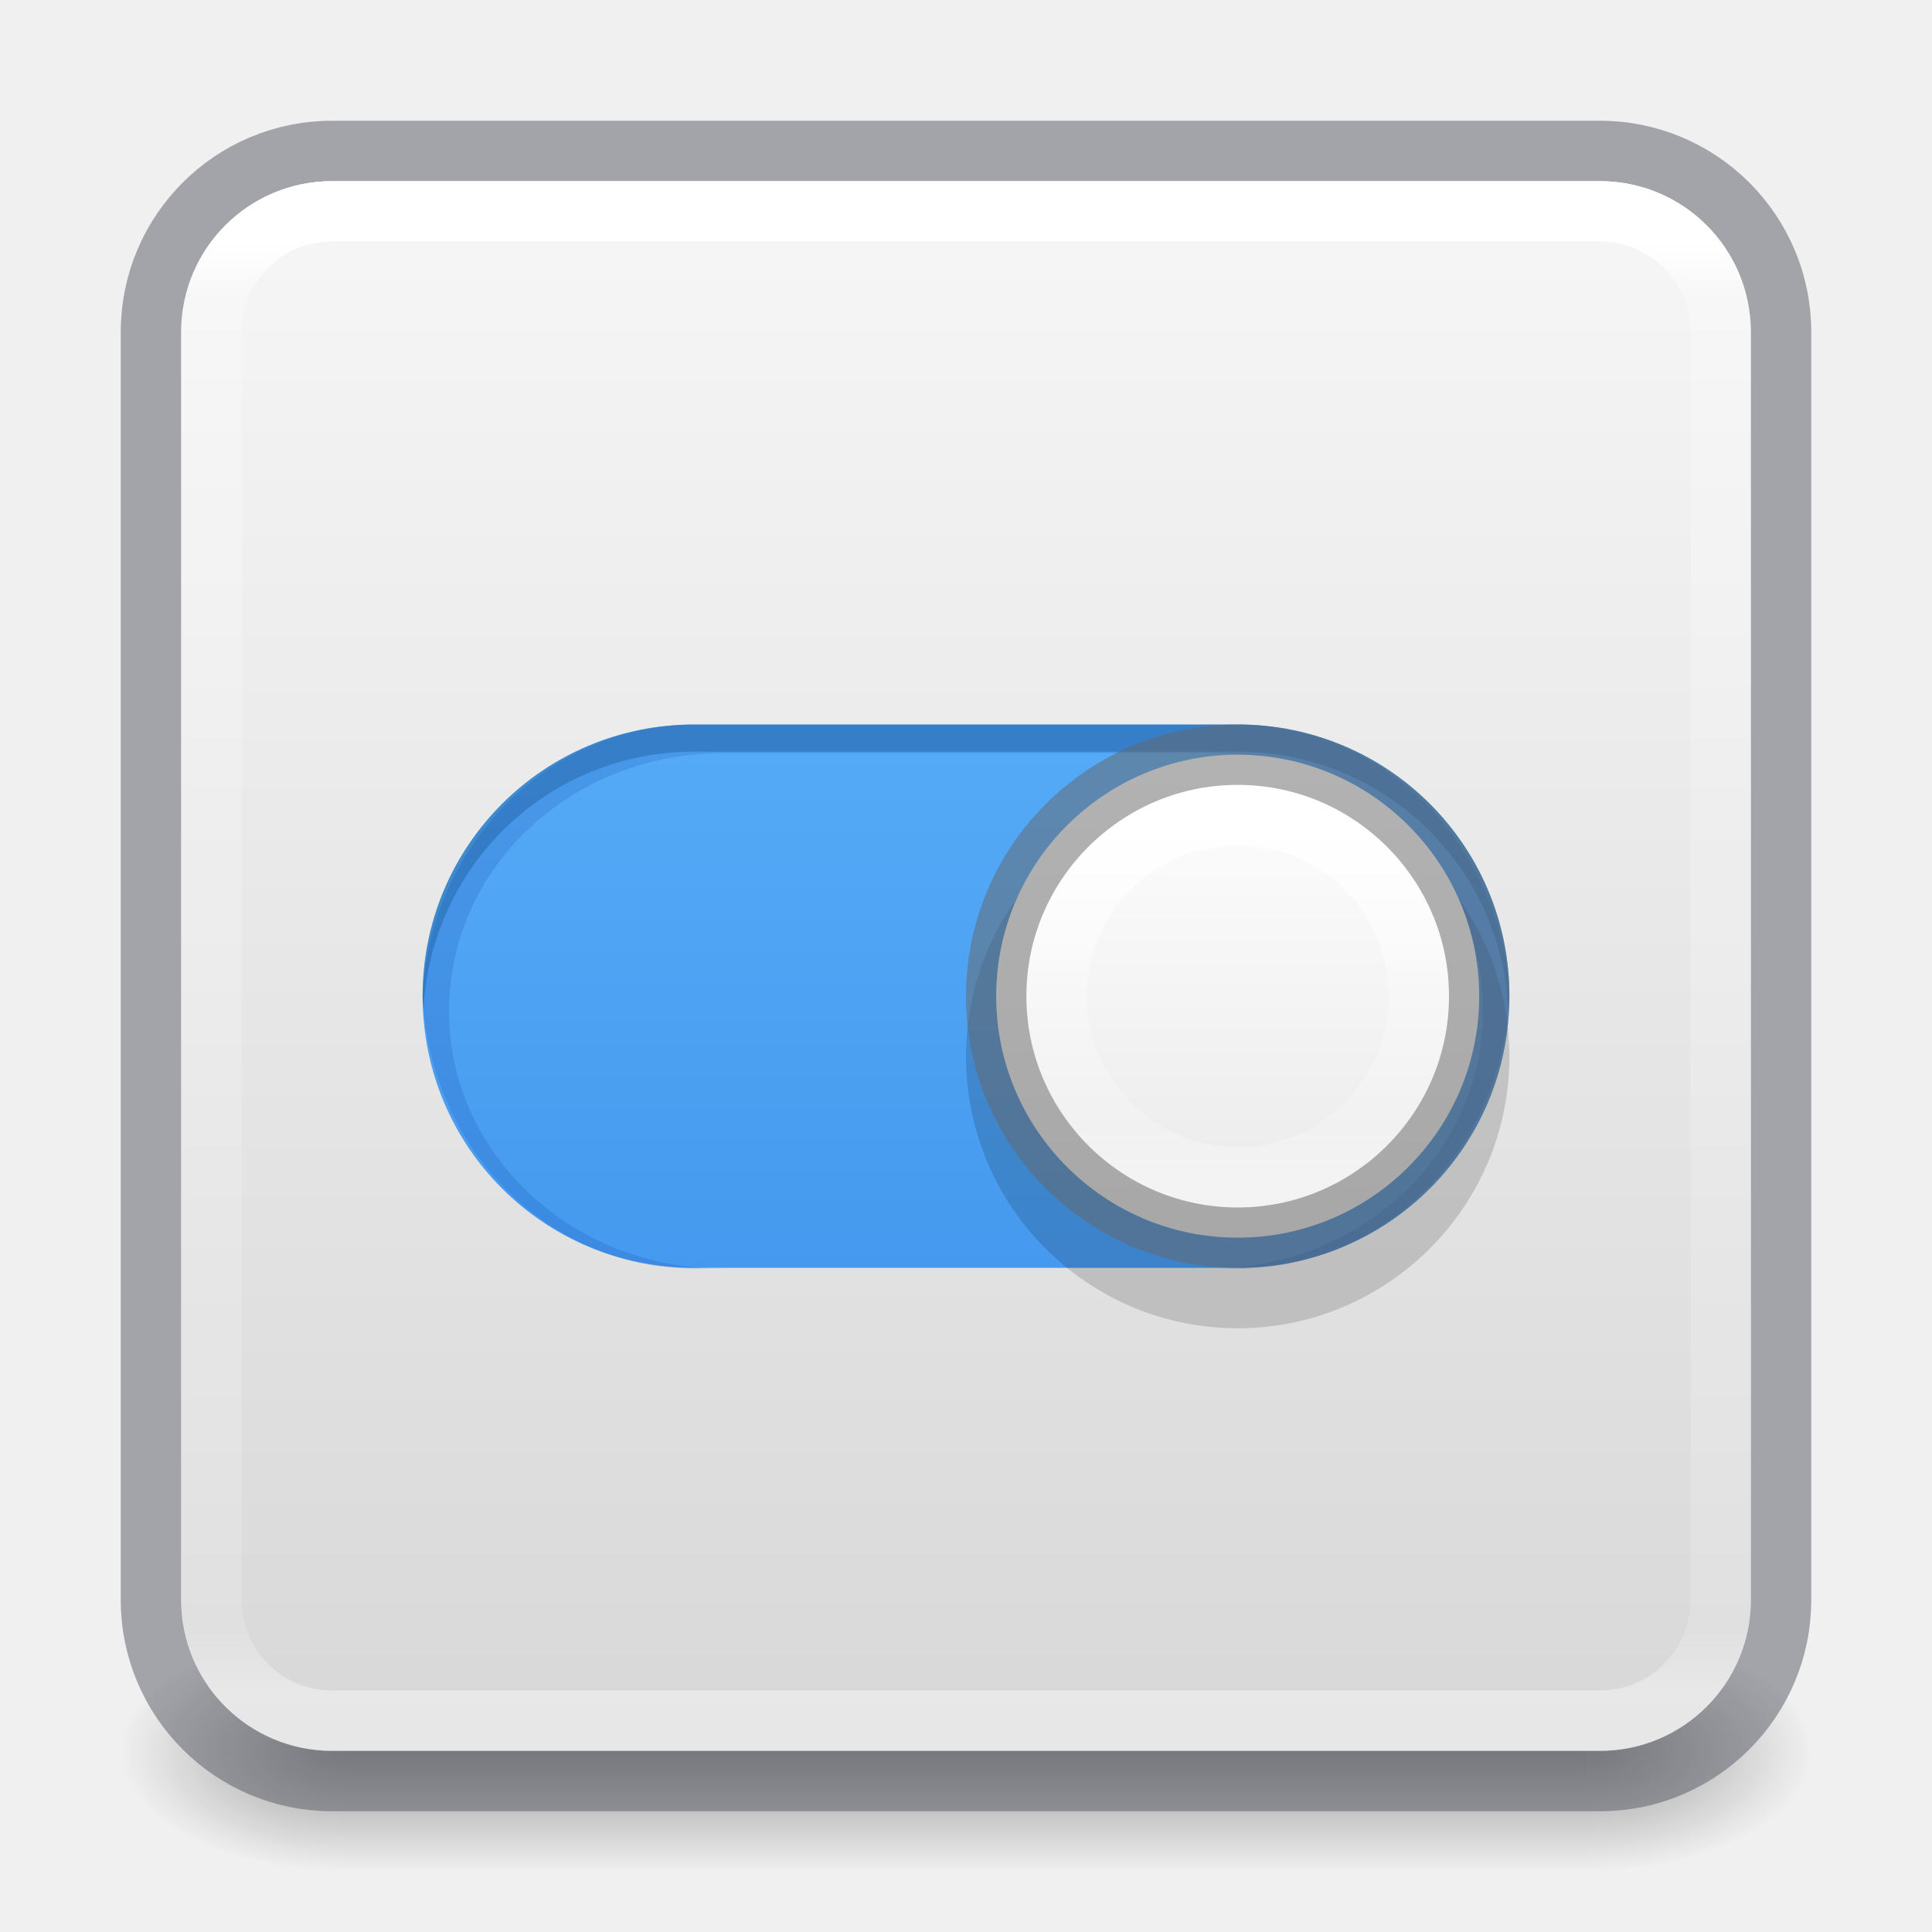
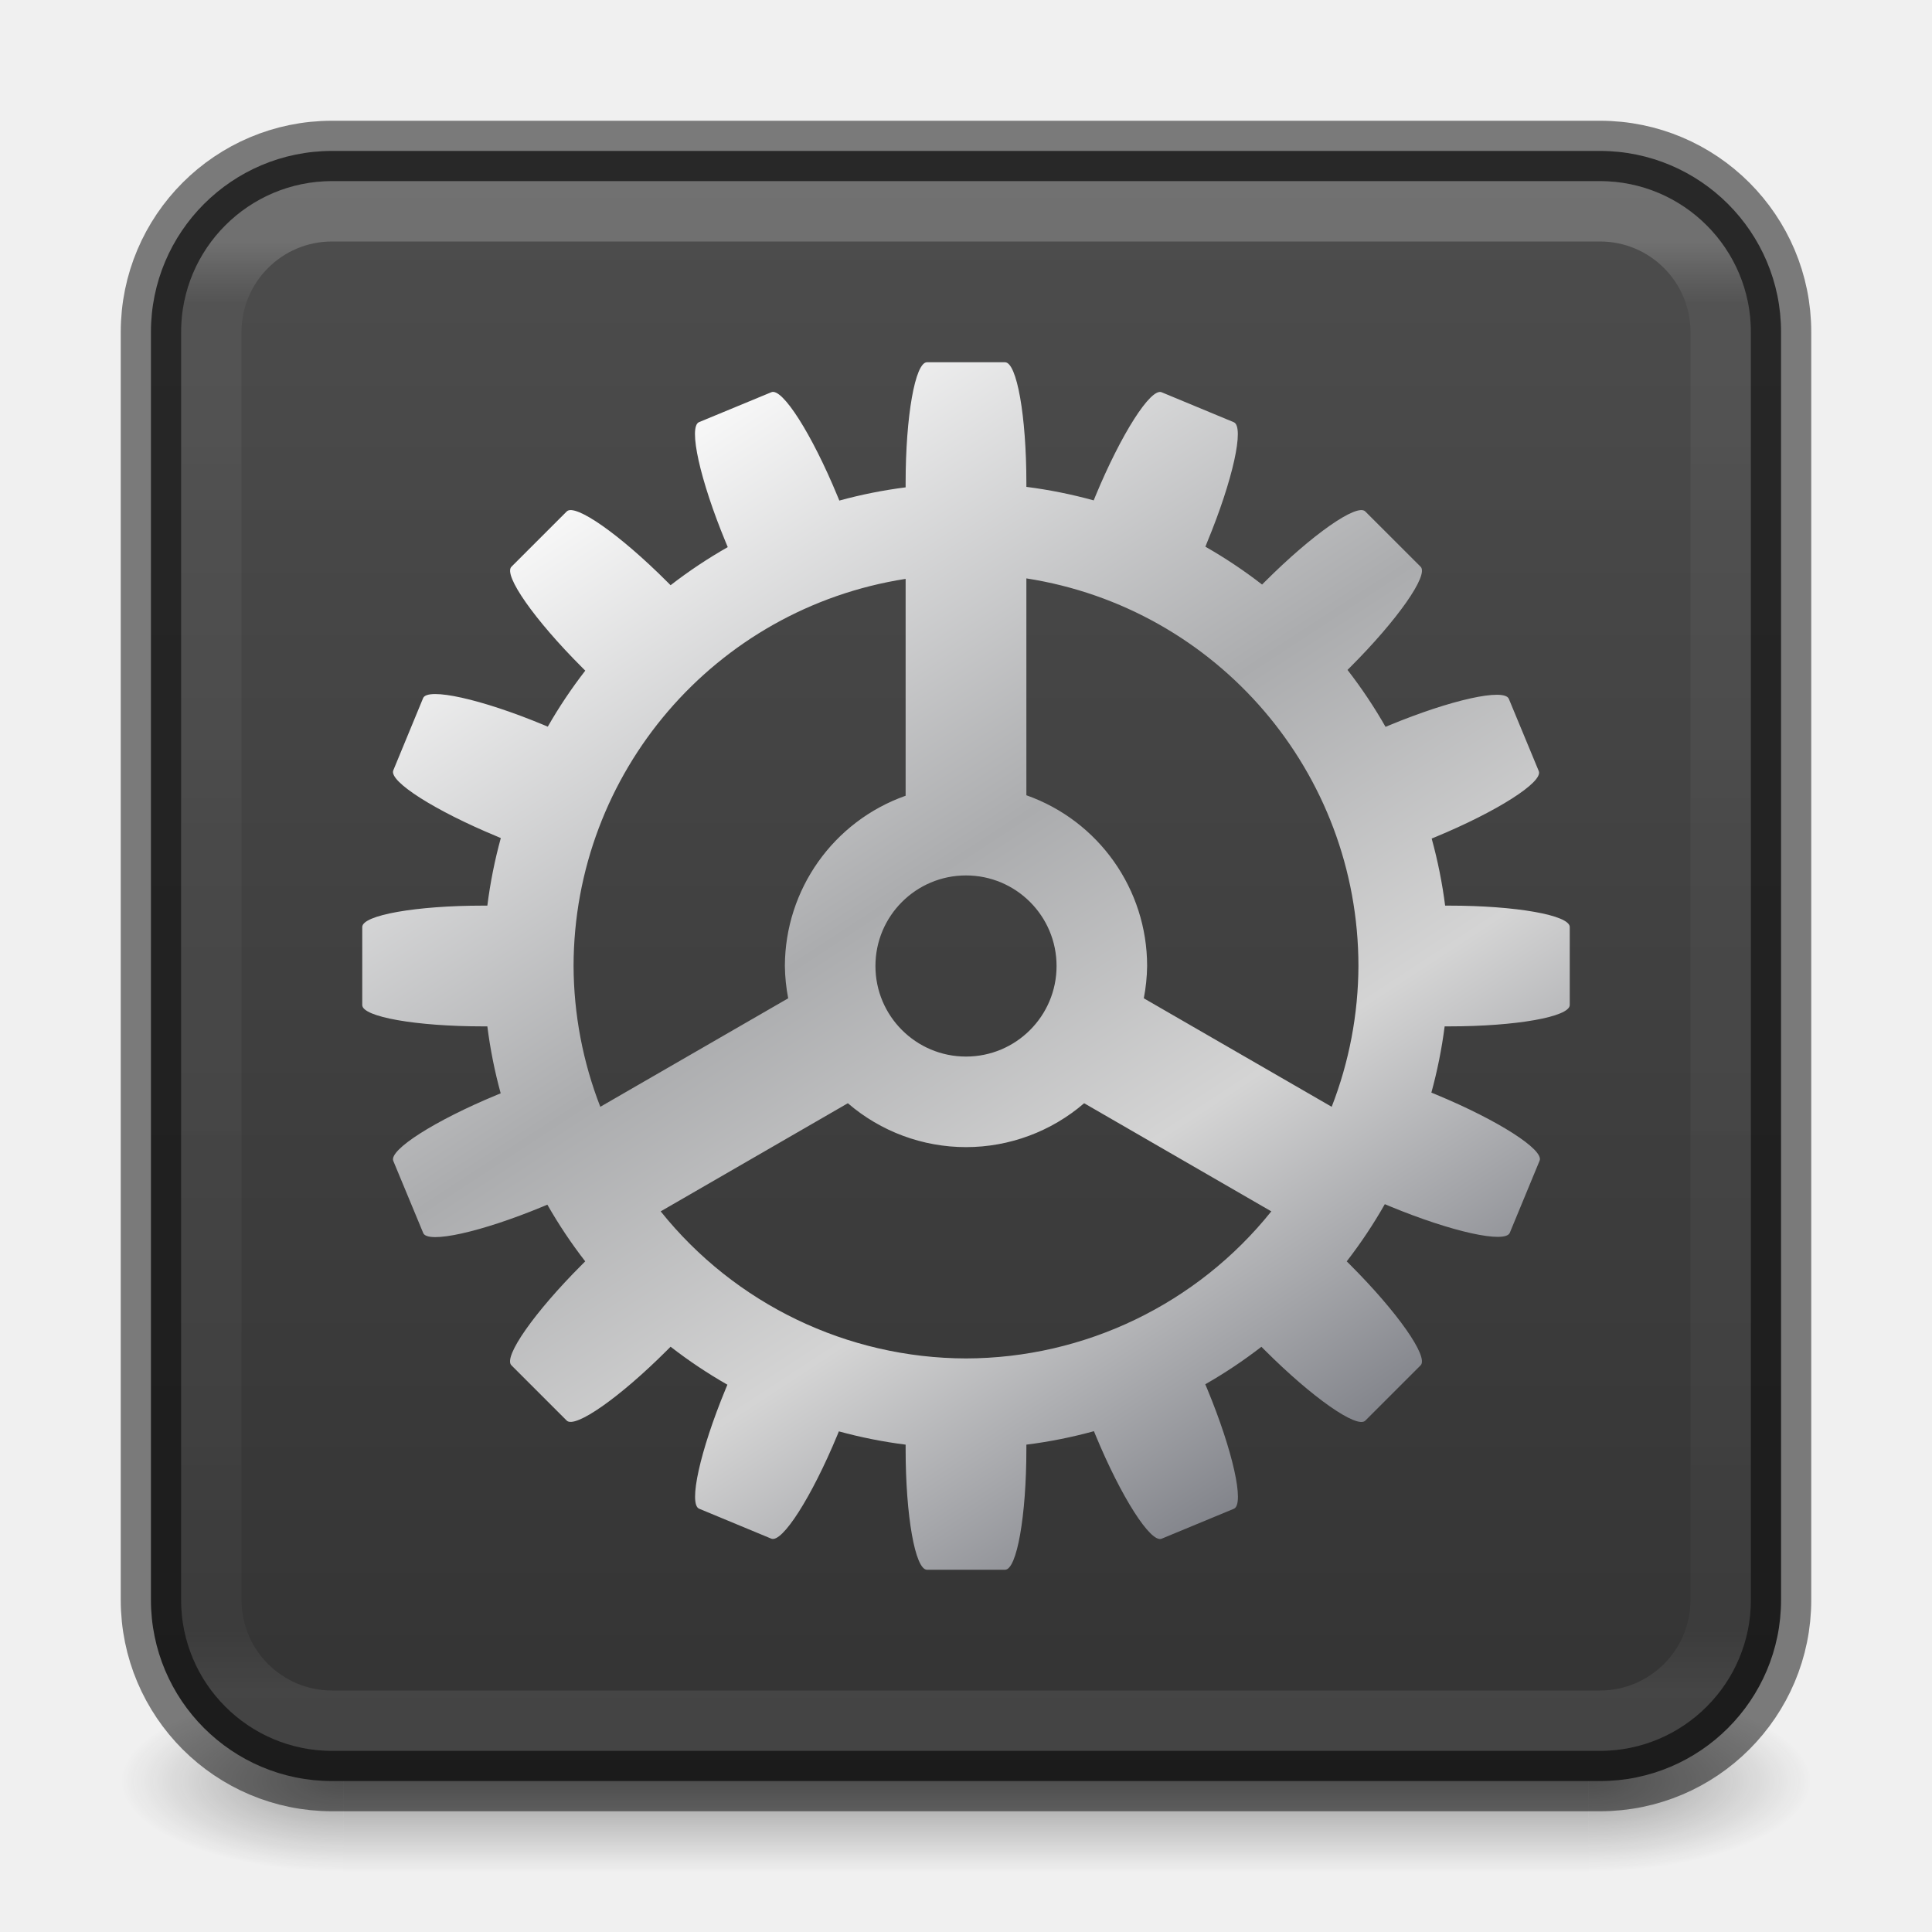
<svg xmlns="http://www.w3.org/2000/svg" xmlns:xlink="http://www.w3.org/1999/xlink" id="svg4715" height="32" width="32" version="1.1">
  <defs id="defs4717">
-     <linearGradient id="linearGradient909">
-       <stop id="stop905" style="stop-color:#fafafa;stop-opacity:1" offset="0" />
-       <stop id="stop907" style="stop-color:#d4d4d4;stop-opacity:1" offset="1" />
-     </linearGradient>
-     <linearGradient id="linearGradient3924">
-       <stop offset="0" style="stop-color:#ffffff;stop-opacity:1" id="stop3926" />
-       <stop offset="0.04" style="stop-color:#ffffff;stop-opacity:0.235" id="stop3928" />
-       <stop offset="0.958" style="stop-color:#ffffff;stop-opacity:0.157" id="stop3930" />
-       <stop offset="1" style="stop-color:#ffffff;stop-opacity:0.392" id="stop3932" />
-     </linearGradient>
-     <radialGradient gradientTransform="matrix(2.003784,0,0,1.4,27.98813,-17.4)" gradientUnits="userSpaceOnUse" xlink:href="#linearGradient3688-166-749" id="radialGradient3163" fy="43.5" fx="4.993" r="2.5" cy="43.5" cx="4.993" />
    <linearGradient id="linearGradient3688-166-749">
      <stop offset="0" style="stop-color:#181818;stop-opacity:1" id="stop2883" />
      <stop offset="1" style="stop-color:#181818;stop-opacity:0" id="stop2885" />
    </linearGradient>
-     <radialGradient gradientTransform="matrix(2.003784,0,0,1.4,-20.01187,-104.4)" gradientUnits="userSpaceOnUse" xlink:href="#linearGradient3688-464-309" id="radialGradient3165" fy="43.5" fx="4.993" r="2.5" cy="43.5" cx="4.993" />
-     <linearGradient id="linearGradient3688-464-309">
-       <stop offset="0" style="stop-color:#181818;stop-opacity:1" id="stop2889" />
-       <stop offset="1" style="stop-color:#181818;stop-opacity:0" id="stop2891" />
-     </linearGradient>
-     <linearGradient gradientUnits="userSpaceOnUse" xlink:href="#linearGradient3702-501-757" id="linearGradient3167" y2="39.999" x2="25.058" y1="47.028" x1="25.058" />
    <linearGradient id="linearGradient3702-501-757">
      <stop offset="0" style="stop-color:#181818;stop-opacity:0" id="stop2895" />
      <stop offset="0.5" style="stop-color:#181818;stop-opacity:1" id="stop2897" />
      <stop offset="1" style="stop-color:#181818;stop-opacity:0" id="stop2899" />
    </linearGradient>
-     <linearGradient gradientTransform="matrix(0.6756757,0,0,0.6756757,-0.2162133,-0.2162088)" gradientUnits="userSpaceOnUse" xlink:href="#linearGradient3924" id="linearGradient3027" y2="41.76" x2="24" y1="6.24" x1="24" />
-     <linearGradient xlink:href="#linearGradient909" id="linearGradient903" x1="14.33" y1="32.022" x2="14.33" y2="-0.07" gradientUnits="userSpaceOnUse" gradientTransform="translate(0,-32)" />
-     <linearGradient id="linearGradient4011-2-96">
-       <stop offset="0" style="stop-color:#ffffff;stop-opacity:1" id="stop4013-5-8" />
-       <stop offset="0.508" style="stop-color:#ffffff;stop-opacity:0.235" id="stop4015-3-48" />
-       <stop offset="0.835" style="stop-color:#ffffff;stop-opacity:0.157" id="stop4017-7-1" />
-       <stop offset="1" style="stop-color:#ffffff;stop-opacity:0.392" id="stop4019-6-4" />
+     <radialGradient cx="4.993" cy="43.5" r="2.5" fx="4.993" fy="43.5" id="radialGradient2976-7" xlink:href="#linearGradient3688-166-749" gradientUnits="userSpaceOnUse" gradientTransform="matrix(2.003784,0,0,1.4,27.98813,-17.4)" />
+     <radialGradient cx="4.993" cy="43.5" r="2.5" fx="4.993" fy="43.5" id="radialGradient2978-8" xlink:href="#linearGradient3688-166-749" gradientUnits="userSpaceOnUse" gradientTransform="matrix(2.003784,0,0,1.4,-20.01187,-104.4)" />
+     <linearGradient xlink:href="#linearGradient55160" id="linearGradient140570" gradientUnits="userSpaceOnUse" gradientTransform="matrix(0.6923078,0,0,0.6923079,-214.6154,-117.3077)" x1="333.128" y1="173.424" x2="333.128" y2="212.311" />
+     <linearGradient id="linearGradient55160">
+       <stop style="stop-color:#4d4d4d;stop-opacity:1" offset="0" id="stop55156" />
+       <stop style="stop-color:#333333;stop-opacity:1" offset="1" id="stop55158" />
    </linearGradient>
-     <linearGradient y2="44.341" x2="71.204" y1="6.238" x1="71.204" gradientTransform="matrix(-0.1621621,0,0,0.1621621,32.13246,12.38802)" gradientUnits="userSpaceOnUse" id="linearGradient3866" xlink:href="#linearGradient4011-2-96" />
-     <linearGradient y2="8.093" x2="38.977" y1="59.968" x1="38.977" gradientTransform="matrix(-0.1568627,0,0,0.1568627,25.51961,11.16667)" gradientUnits="userSpaceOnUse" id="linearGradient3869" xlink:href="#linearGradient4215-8-4-07-7" />
-     <linearGradient id="linearGradient4215-8-4-07-7">
-       <stop id="stop4217-1-2-1-2" offset="0" style="stop-color:#e9e9e9;stop-opacity:1;" />
-       <stop id="stop4219-3-4-0-96" offset="1" style="stop-color:#ffffff;stop-opacity:1;" />
+     <linearGradient xlink:href="#linearGradient3924-0" id="linearGradient139875" gradientUnits="userSpaceOnUse" gradientTransform="matrix(0.6756757,0,0,0.6756757,-0.21622,-0.21621)" x1="24" y1="6.24" x2="24" y2="41.76" />
+     <linearGradient id="linearGradient3924-0">
+       <stop id="stop3926-6" style="stop-color:#ffffff;stop-opacity:1" offset="0" />
+       <stop id="stop3928-3" style="stop-color:#ffffff;stop-opacity:0.235" offset="0.042" />
+       <stop id="stop3930-2" style="stop-color:#ffffff;stop-opacity:0.157" offset="0.958" />
+       <stop id="stop3932-62" style="stop-color:#ffffff;stop-opacity:0.392" offset="1" />
    </linearGradient>
-     <linearGradient y2="55.053" x2="30.271" y1="10.029" x1="30.271" gradientTransform="matrix(0.5,0,0,0.5625,3e-7,-1.500002)" gradientUnits="userSpaceOnUse" id="linearGradient3884" xlink:href="#linearGradient27416-1-2" />
-     <linearGradient id="linearGradient27416-1-2">
-       <stop id="stop27420-2-0" style="stop-color:#64baff;stop-opacity:1" offset="0" />
-       <stop id="stop27422-3-5" style="stop-color:#3689e6;stop-opacity:1" offset="1" />
+     <linearGradient xlink:href="#linearGradient149777" id="linearGradient140343" gradientUnits="userSpaceOnUse" gradientTransform="matrix(0.5,0,0,0.5,-27,-79)" x1="74.881" y1="172.839" x2="97.295" y2="207.149" spreadMethod="reflect" />
+     <linearGradient id="linearGradient149777">
+       <stop style="stop-color:#fafafa;stop-opacity:1" offset="0" id="stop149769" />
+       <stop style="stop-color:#abacae;stop-opacity:1" offset="0.423" id="stop149771" />
+       <stop style="stop-color:#d4d4d4;stop-opacity:1" offset="0.701" id="stop149773" />
+       <stop style="stop-color:#7e8087;stop-opacity:1" offset="1" id="stop149775" />
    </linearGradient>
+     <linearGradient xlink:href="#linearGradient3702-501-757" id="linearGradient4208" gradientUnits="userSpaceOnUse" x1="25.058" y1="47.028" x2="25.058" y2="39.999" />
  </defs>
-   <g style="display:inline" id="g2036" transform="matrix(0.6999997,0,0,0.4444449,-0.8000003,10.1111)">
-     <g style="opacity:0.4" id="g3712" transform="matrix(1.052632,0,0,1.285713,-1.263158,-13.42854)">
-       <rect style="fill:url(#radialGradient3163);fill-opacity:1;stroke:none" id="rect2801" y="40" x="38" height="7" width="5" />
-       <rect style="fill:url(#radialGradient3165);fill-opacity:1;stroke:none" id="rect3696" transform="scale(-1,-1)" y="-47" x="-10" height="7" width="5" />
-       <rect style="fill:url(#linearGradient3167);fill-opacity:1;stroke:none" id="rect3700" y="40" x="10" height="7" width="28" />
+   <g style="display:inline" id="g2036-2-6" transform="matrix(0.6999997,0,0,0.3333336,-0.8,15.33333)">
+     <g style="opacity:0.4" id="g3712-3-4" transform="matrix(1.052632,0,0,1.285713,-1.263158,-13.42854)">
+       <rect style="fill:url(#radialGradient2976-7);fill-opacity:1;stroke:none" id="rect2801-0-3" y="40" x="38" height="7" width="5" />
+       <rect style="fill:url(#radialGradient2978-8);fill-opacity:1;stroke:none" id="rect3696-2-3" transform="scale(-1)" y="-47" x="-10" height="7" width="5" />
+       <rect style="fill:url(#linearGradient4208);fill-opacity:1;stroke:none" id="rect3700-1-3" y="40" x="10" height="7" width="28" />
    </g>
  </g>
-   <rect style="color:#000000;display:inline;overflow:visible;visibility:visible;fill:url(#linearGradient903);fill-opacity:1;fill-rule:nonzero;stroke:none;stroke-width:1;marker:none;enable-background:accumulate" id="rect5505" y="-29" x="3" ry="2.5" rx="2.5" height="26" width="26" transform="scale(1,-1)" />
-   <rect style="color:#000000;display:inline;overflow:visible;visibility:visible;opacity:0.5;fill:none;stroke:#555761;stroke-width:1;stroke-linecap:round;stroke-linejoin:round;stroke-miterlimit:4;stroke-dasharray:none;stroke-dashoffset:0;stroke-opacity:1;marker:none;enable-background:accumulate" id="rect5505-6-6" y="2.5" x="2.5" ry="3" rx="3" height="27" width="27" />
-   <rect style="fill:none;stroke:url(#linearGradient3027);stroke-width:1;stroke-linecap:round;stroke-linejoin:round;stroke-miterlimit:4;stroke-dasharray:none;stroke-dashoffset:0;stroke-opacity:1" id="rect6741-7" y="3.5" x="3.5" ry="2" rx="2" height="25" width="25" />
-   <path d="m 11.556,12 c -2.462,0 -4.444,1.982 -4.444,4.444 0,2.462 1.982,4.444 4.444,4.444 h 8.889 c 2.462,0 4.444,-1.982 4.444,-4.444 0,-2.462 -1.982,-4.444 -4.444,-4.444 z" id="rect13708-6" style="color:#000000;display:inline;overflow:visible;visibility:visible;opacity:0.2;fill:#ffffff;fill-opacity:1;stroke:none;stroke-width:2;marker:none;enable-background:accumulate" />
-   <path d="M 11.5,12 C 9.007,12 7,14.007 7,16.5 7,18.993 9.007,21 11.5,21 h 9 C 22.993,21 25,18.993 25,16.5 c 0,-2.493 -2.007,-4.5 -4.5,-4.5 z" id="rect13708" style="color:#000000;display:inline;overflow:visible;visibility:visible;fill:url(#linearGradient3884);fill-opacity:1;stroke:none;stroke-width:2;marker:none;enable-background:accumulate" />
-   <path d="m 11.5,12 c -2.493,0 -4.5,2.007 -4.5,4.5 0,0.076 0.01,0.15 0.014,0.225 0.117,-2.388 2.068,-4.275 4.486,-4.275 h 9 c 2.417,0 4.369,1.887 4.486,4.275 0.004,-0.075 0.014,-0.149 0.014,-0.225 0,-2.493 -2.007,-4.5 -4.5,-4.5 h -9 z" id="rect13708-7" style="color:#000000;display:inline;overflow:visible;visibility:visible;opacity:0.3;fill:#0e4774;fill-opacity:1;fill-rule:nonzero;stroke:none;stroke-width:2.409;marker:none;enable-background:accumulate" />
-   <path d="m 11.521,12 c -2.435,0 -4.404,1.989 -4.521,4.506 0.117,2.516 2.072,4.506 4.493,4.506 h 0.479 c -2.511,0 -4.535,-1.904 -4.535,-4.269 0,-2.365 2.024,-4.269 4.535,-4.269 h 8.056 c 2.511,0 4.535,1.904 4.535,4.269 0,2.365 -2.024,4.269 -4.535,4.269 h 0.479 c 2.421,0 4.376,-1.989 4.493,-4.506 -0.118,-2.516 -2.086,-4.506 -4.521,-4.506 z" id="rect3136" style="color:#000000;display:inline;overflow:visible;visibility:visible;opacity:0.15;fill:#002e99;fill-opacity:1;fill-rule:nonzero;stroke:none;stroke-width:2.71;marker:none;enable-background:accumulate" />
-   <path style="color:#000000;display:inline;overflow:visible;visibility:visible;opacity:0.15;fill:#000000;fill-opacity:1;fill-rule:nonzero;stroke:none;stroke-width:2;marker:none;enable-background:accumulate" id="path2555-7-1-9-4-9" d="M 20.5,13 C 22.983,13 25,15.017 25,17.5 25,19.983 22.983,22 20.5,22 18.017,22 16,19.983 16,17.5 16,15.017 18.017,13 20.5,13 Z" />
-   <path style="color:#000000;display:inline;overflow:visible;visibility:visible;fill:url(#linearGradient3869);fill-opacity:1;fill-rule:nonzero;stroke:none;stroke-width:1;marker:none;enable-background:accumulate" id="path2555-7-1-9-4" d="m 20.5,12.5 c 2.207,0 4,1.793 4,4 0,2.207 -1.793,4 -4,4 -2.207,0 -4,-1.793 -4,-4 0,-2.207 1.793,-4 4,-4 z" />
-   <path style="color:#000000;display:inline;overflow:visible;visibility:visible;fill:none;stroke:url(#linearGradient3866);stroke-width:1;stroke-linecap:round;stroke-linejoin:round;stroke-miterlimit:4;stroke-dasharray:none;stroke-dashoffset:0;stroke-opacity:1;marker:none;enable-background:accumulate" id="path8655-6-0-5-2" d="M 17.5,16.5 C 17.5,18.157 18.843,19.5 20.5,19.5 22.157,19.5 23.5,18.157 23.5,16.5 c 0,-1.657 -1.343,-3 -3,-3 -1.657,0 -3,1.343 -3,3 z" />
-   <path style="color:#000000;display:inline;overflow:visible;visibility:visible;opacity:0.5;fill:none;stroke:#656565;stroke-width:1;stroke-linecap:round;stroke-linejoin:round;stroke-miterlimit:4;stroke-dasharray:none;stroke-dashoffset:0;stroke-opacity:1;marker:none;enable-background:accumulate" id="path2555-7-1-9-9-41" d="m 20.5,12.5 c 2.207,0 4,1.793 4,4 C 24.5,18.707 22.707,20.5 20.5,20.5 18.293,20.5 16.5,18.707 16.5,16.5 c 0,-2.207 1.793,-4 4,-4 z" />
+   <rect style="color:#000000;font-variation-settings:normal;display:inline;overflow:visible;visibility:visible;fill:url(#linearGradient140570);fill-opacity:1;fill-rule:nonzero;stroke:#040404;stroke-width:1;stroke-linecap:butt;stroke-linejoin:miter;stroke-miterlimit:4;stroke-dasharray:none;stroke-dashoffset:0;stroke-opacity:0.5;marker:none;enable-background:accumulate;stop-color:#000000" id="rect5505-21-1-8" y="2.5" x="2.5" ry="3" rx="3" height="27" width="27" />
+   <rect style="opacity:0.2;fill:none;stroke:url(#linearGradient139875);stroke-width:1;stroke-linecap:round;stroke-linejoin:round;stroke-miterlimit:4;stroke-dasharray:none;stroke-dashoffset:0;stroke-opacity:1" id="rect6741-7-4-4" y="3.5" x="3.5" ry="2" rx="2" height="25" width="25" />
+   <path id="rect48236-8" style="font-variation-settings:normal;fill:url(#linearGradient140343);fill-opacity:1;stroke:none;stroke-width:1;stroke-linecap:round;stroke-linejoin:round;stroke-miterlimit:4;stroke-dasharray:none;stroke-dashoffset:0;stroke-opacity:0.5;stop-color:#000000" d="M 15.354,6 C 15.158,6 15,6.892 15,8 v 0.072 a 8,8 0 0 0 -1.098,0.219 l -0.033,-0.08 C 13.445,7.186 12.958,6.421 12.777,6.496 l -1.199,0.496 c -0.181,0.075 0.017,0.962 0.441,1.986 l 0.035,0.084 a 8,8 0 0 0 -0.947,0.631 l -0.057,-0.057 C 10.267,8.853 9.525,8.333 9.387,8.471 L 8.471,9.387 C 8.333,9.525 8.853,10.267 9.637,11.051 l 0.057,0.057 a 8,8 0 0 0 -0.621,0.928 l -0.078,-0.033 C 7.97,11.578 7.083,11.382 7.008,11.563 l -0.494,1.197 c -0.075,0.181 0.688,0.667 1.713,1.092 l 0.068,0.029 A 8,8 0 0 0 8.072,15 H 8 c -1.108,0 -2,0.158 -2,0.354 v 1.293 C 6,16.842 6.892,17 8,17 h 0.072 a 8,8 0 0 0 0.221,1.109 l -0.066,0.027 c -1.024,0.424 -1.788,0.911 -1.713,1.092 l 0.496,1.195 c 0.075,0.181 0.959,-0.015 1.982,-0.439 l 0.074,-0.031 a 8,8 0 0 0 0.627,0.939 l -0.057,0.057 c -0.783,0.783 -1.304,1.526 -1.166,1.664 l 0.916,0.916 c 0.138,0.138 0.881,-0.383 1.664,-1.166 l 0.057,-0.057 a 8,8 0 0 0 0.941,0.629 l -0.029,0.07 c -0.424,1.025 -0.62,1.91 -0.439,1.984 l 1.195,0.496 c 0.181,0.075 0.669,-0.69 1.094,-1.715 l 0.025,-0.062 A 8,8 0 0 0 15,23.928 V 24 c 0,1.108 0.158,2 0.354,2 h 1.293 C 16.842,26 17,25.108 17,24 v -0.072 a 8,8 0 0 0 1.119,-0.223 l 0.027,0.066 c 0.424,1.025 0.913,1.79 1.094,1.715 l 1.197,-0.496 c 0.181,-0.075 -0.017,-0.96 -0.441,-1.984 l -0.033,-0.078 a 8,8 0 0 0 0.93,-0.621 l 0.057,0.057 c 0.783,0.783 1.526,1.304 1.664,1.166 l 0.916,-0.916 C 23.667,22.475 23.147,21.733 22.363,20.949 l -0.057,-0.057 a 8,8 0 0 0 0.631,-0.947 l 0.084,0.035 c 1.025,0.424 1.911,0.62 1.986,0.439 l 0.494,-1.195 c 0.075,-0.181 -0.688,-0.669 -1.713,-1.094 l -0.08,-0.033 A 8,8 0 0 0 23.928,17 H 24 c 1.108,0 2,-0.158 2,-0.354 V 15.354 C 26,15.158 25.108,15 24,15 h -0.064 a 8,8 0 0 0 -0.223,-1.111 l 0.061,-0.025 c 1.024,-0.424 1.788,-0.911 1.713,-1.092 l -0.496,-1.197 c -0.075,-0.181 -0.959,0.015 -1.982,0.439 l -0.06,0.025 A 8,8 0 0 0 22.319,11.096 l 0.045,-0.045 c 0.783,-0.783 1.304,-1.526 1.166,-1.664 L 22.613,8.471 C 22.475,8.333 21.733,8.853 20.949,9.637 l -0.045,0.045 A 8,8 0 0 0 19.965,9.055 l 0.031,-0.078 c 0.424,-1.025 0.62,-1.91 0.439,-1.984 l -1.195,-0.496 c -0.181,-0.075 -0.669,0.69 -1.094,1.715 l -0.031,0.076 A 8,8 0 0 0 17,8.064 V 8 C 17,6.892 16.842,6 16.646,6 Z M 17,9.58 A 6.5,6.5 0 0 1 22.5,16 6.5,6.5 0 0 1 22.057,18.332 L 18.945,16.535 A 3,3 0 0 0 19,16 3,3 0 0 0 17,13.172 Z m -2,0.008 v 3.592 A 3,3 0 0 0 13,16 3,3 0 0 0 13.055,16.535 L 9.943,18.332 A 6.5,6.5 0 0 1 9.5,16 6.5,6.5 0 0 1 15,9.588 Z m 1,4.912 a 1.5,1.5 0 0 1 1.5,1.5 1.5,1.5 0 0 1 -1.5,1.5 1.5,1.5 0 0 1 -1.5,-1.5 1.5,1.5 0 0 1 1.5,-1.5 z m -1.957,3.773 A 3,3 0 0 0 16,19 3,3 0 0 0 17.957,18.273 l 3.1,1.791 A 6.5,6.5 0 0 1 16,22.5 6.5,6.5 0 0 1 10.943,20.064 Z" />
</svg>
